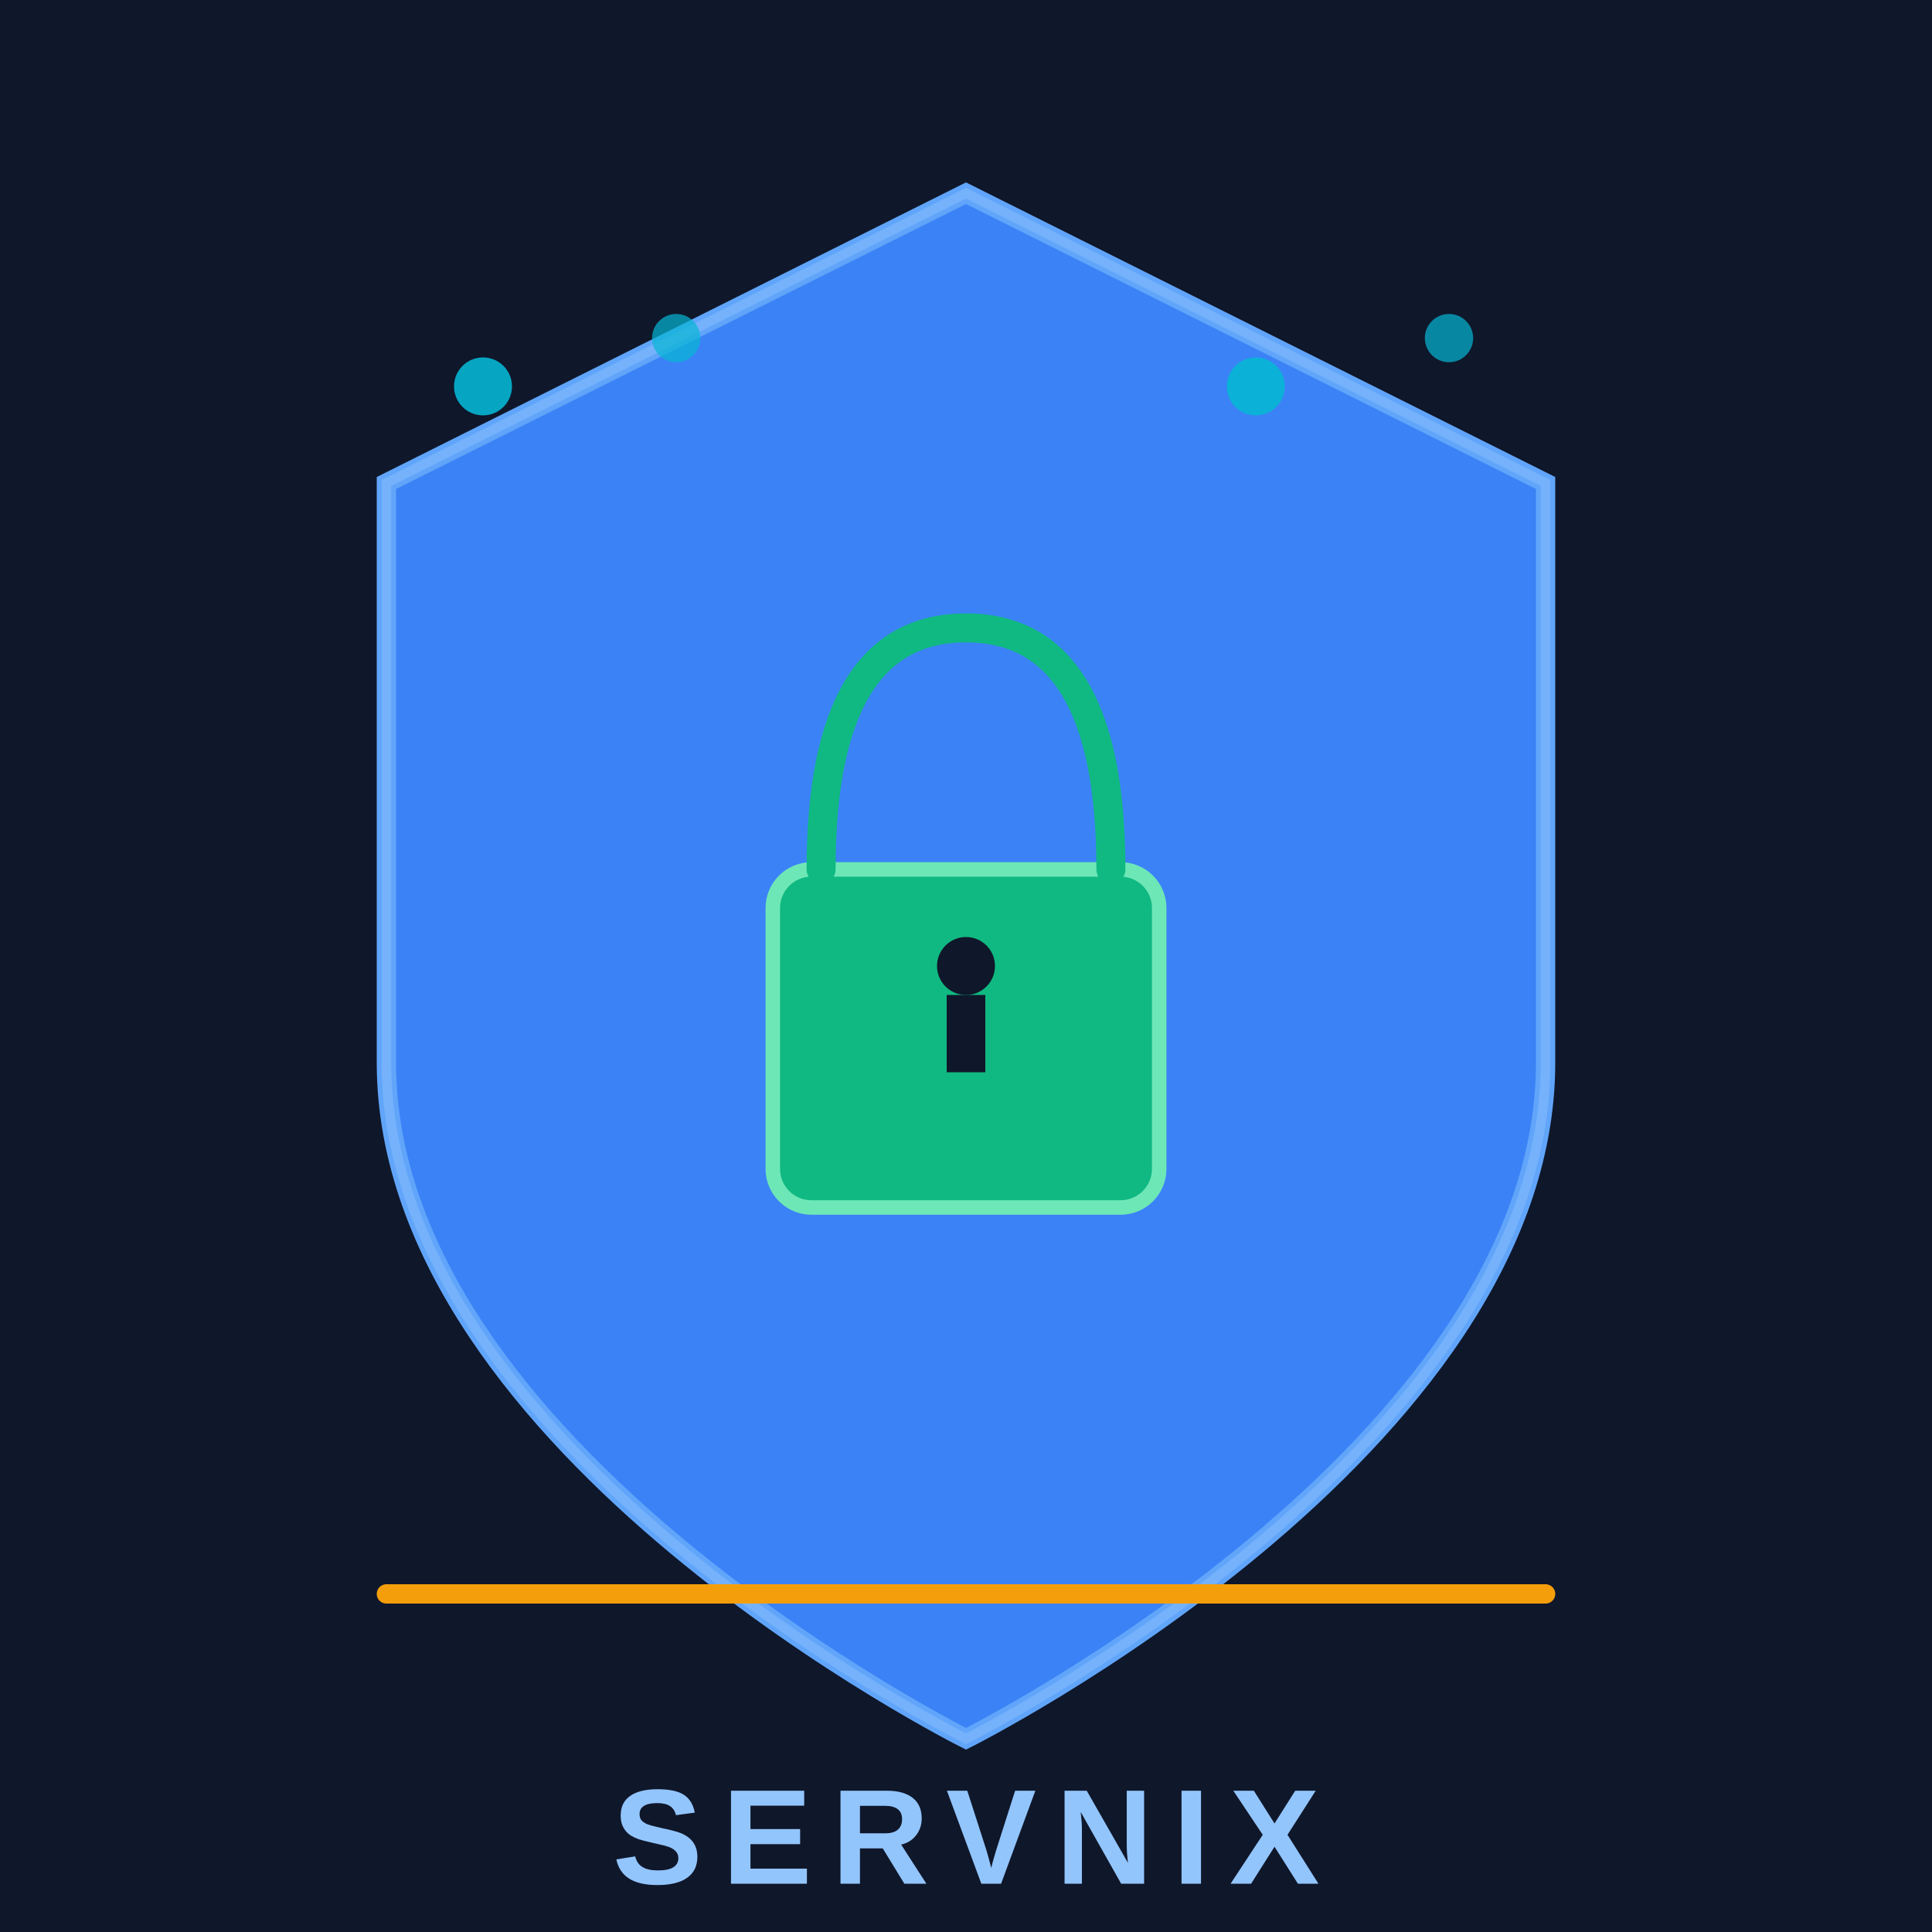
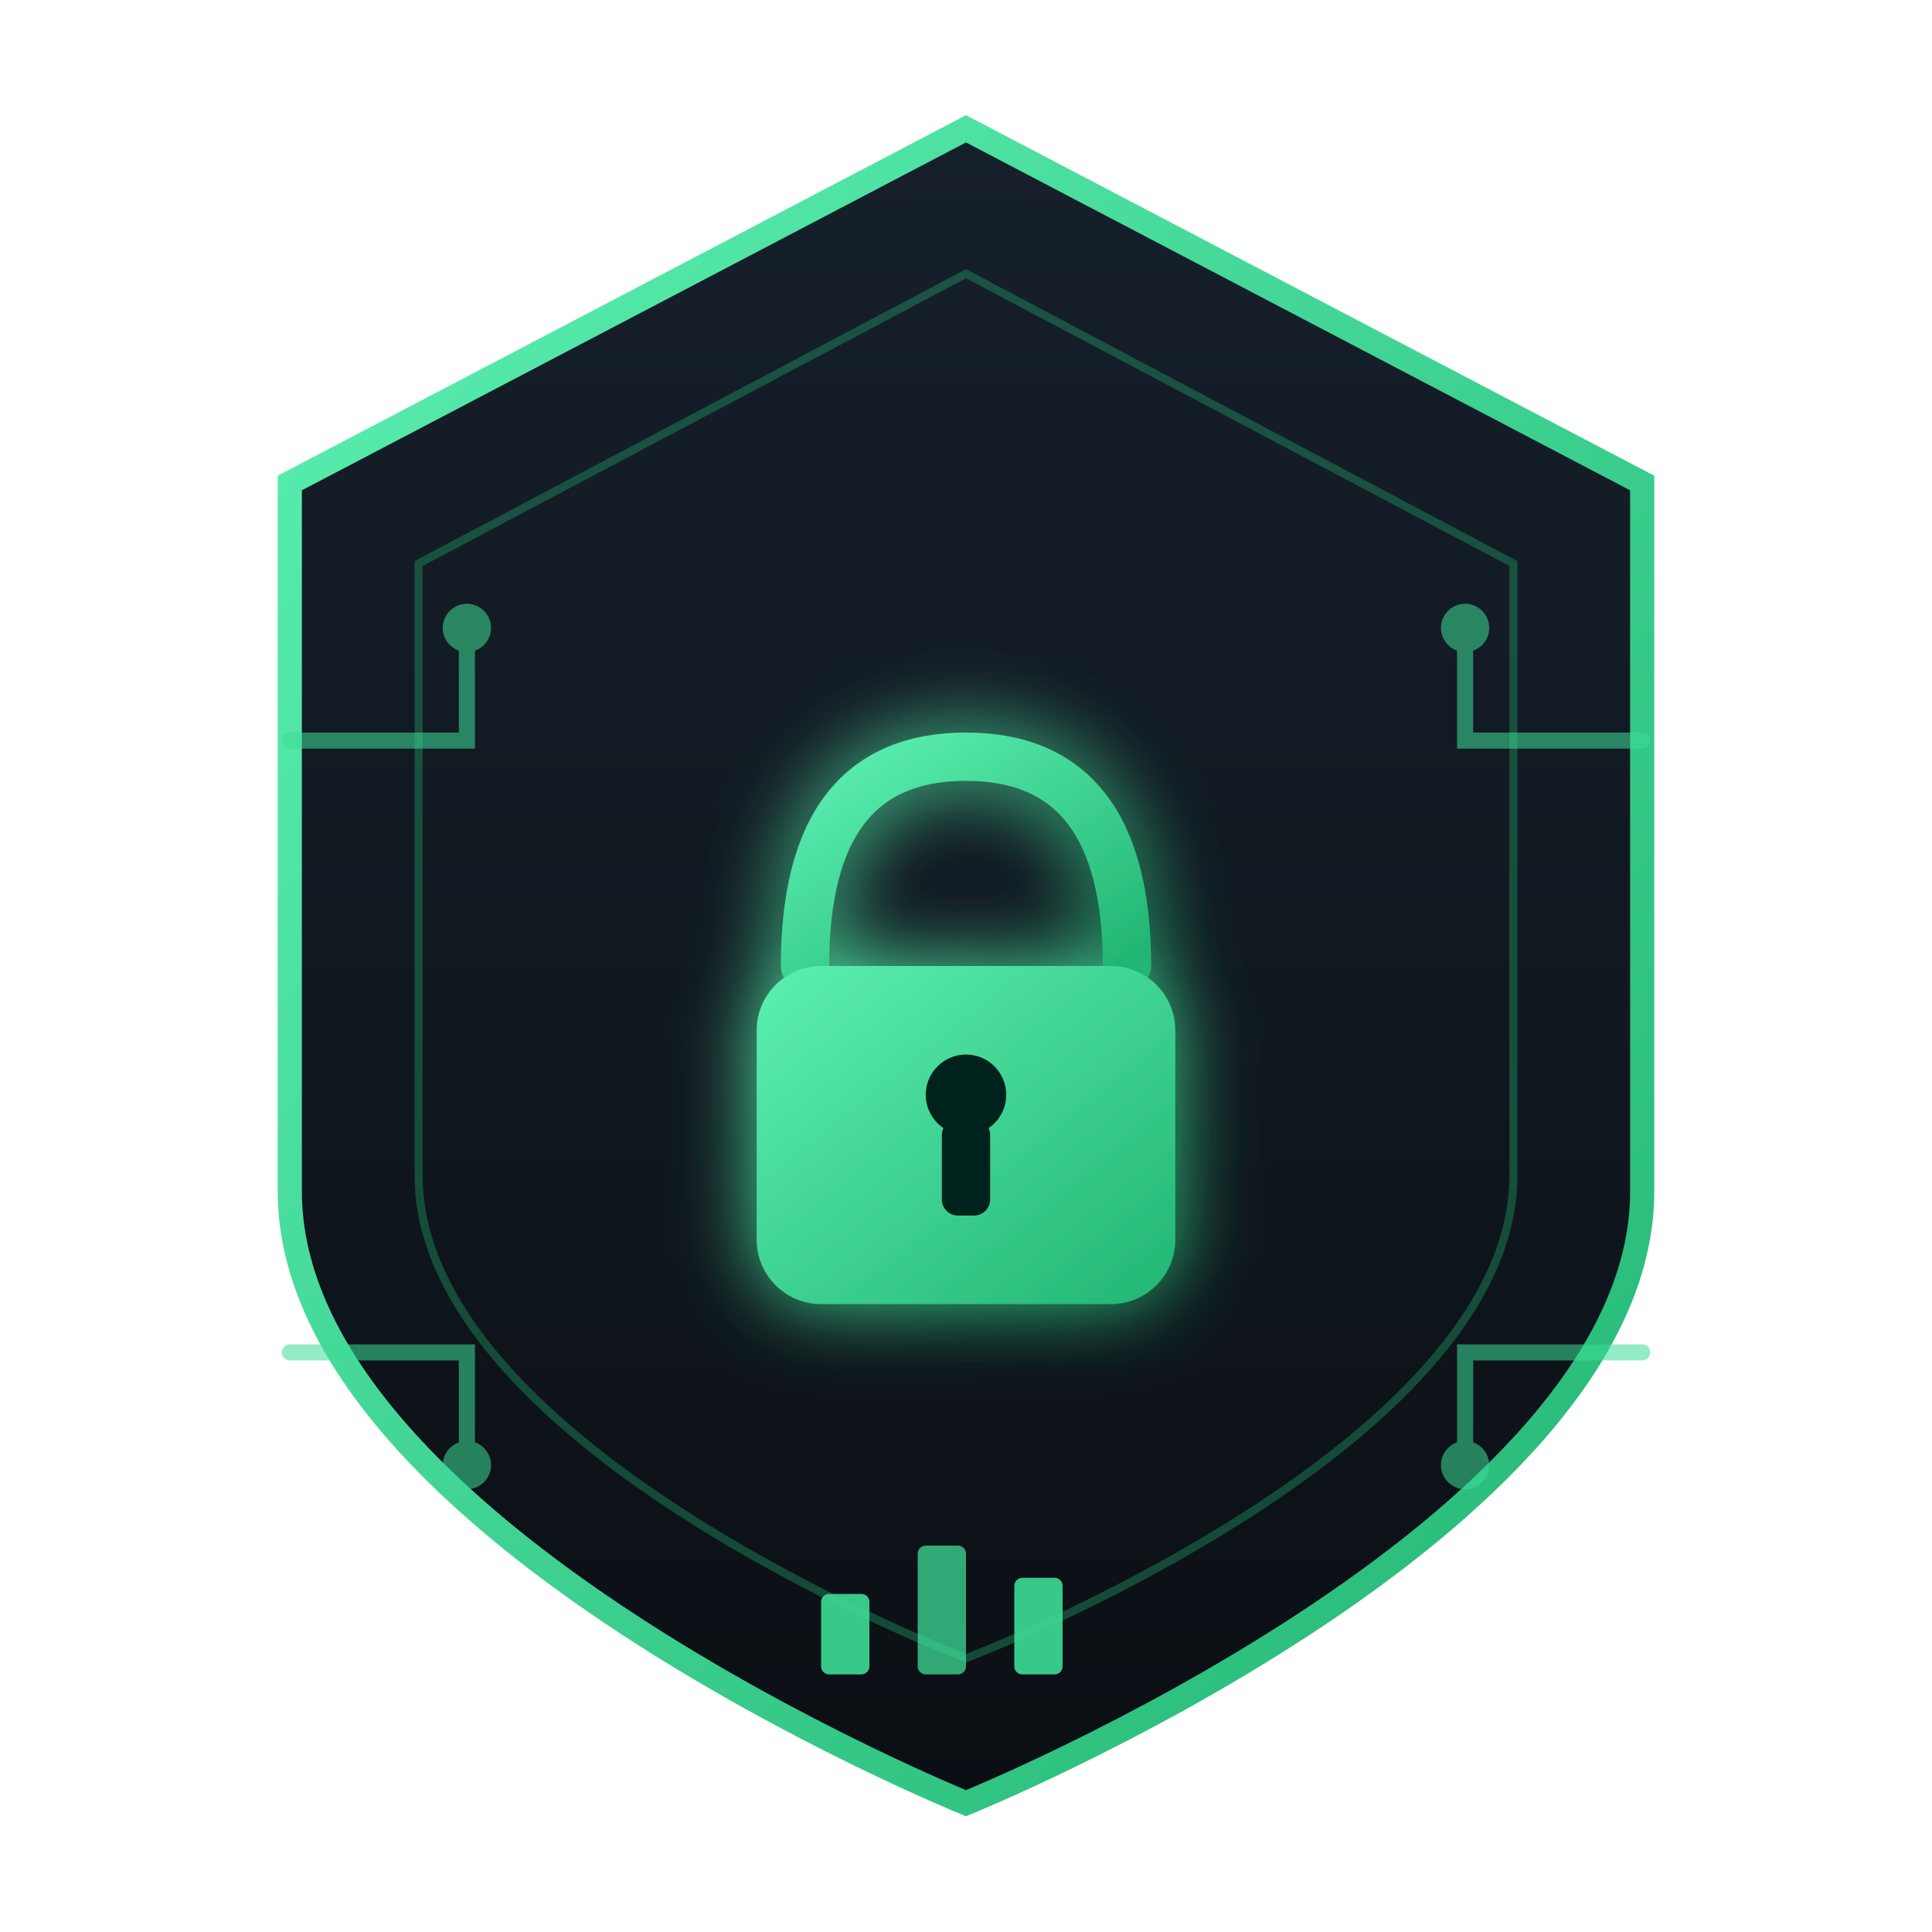
- <svg xmlns="http://www.w3.org/2000/svg" width="200" height="200" viewBox="0 0 200 200">
-   <rect width="200" height="200" fill="#0f172a" />
-   <path d="M 100 20 L 160 50 L 160 110 C 160 150 100 180 100 180 C 100 180 40 150 40 110 L 40 50 Z" fill="#3b82f6" stroke="#60a5fa" stroke-width="2" />
-   <path d="M 100 20 L 160 50 L 160 110 C 160 150 100 180 100 180 C 100 180 40 150 40 110 L 40 50 Z" fill="none" stroke="#93c5fd" stroke-width="1" opacity="0.4" />
-   <g transform="translate(100, 95)">
-     <rect x="-20" y="-5" width="40" height="35" rx="4" fill="#10b981" stroke="#6ee7b7" stroke-width="1.5" />
-     <path d="M -15 -5 Q -15 -30 0 -30 Q 15 -30 15 -5" fill="none" stroke="#10b981" stroke-width="3" stroke-linecap="round" />
-     <circle cx="0" cy="5" r="3" fill="#0f172a" />
-     <rect x="-2" y="8" width="4" height="8" fill="#0f172a" />
+ <svg xmlns="http://www.w3.org/2000/svg" width="240" height="240" viewBox="0 0 240 240">
+   <defs>
+     <linearGradient id="shieldFillDark" x1="0%" y1="0%" x2="0%" y2="100%">
+       <stop offset="0%" stop-color="#16202b" />
+       <stop offset="100%" stop-color="#0b0f14" />
+     </linearGradient>
+     <linearGradient id="accentGradDark" x1="0%" y1="0%" x2="100%" y2="100%">
+       <stop offset="0%" stop-color="#5cf0b2" />
+       <stop offset="100%" stop-color="#22b573" />
+     </linearGradient>
+     <filter id="glowDark" x="-60%" y="-60%" width="220%" height="220%">
+       <feGaussianBlur stdDeviation="5" result="blur" />
+       <feMerge>
+         <feMergeNode in="blur" />
+         <feMergeNode in="SourceGraphic" />
+       </feMerge>
+     </filter>
+   </defs>
+   <path d="M120 16 L204 60 L204 148 C204 190 120 224 120 224 C120 224 36 190 36 148 L36 60 Z" fill="url(#shieldFillDark)" stroke="url(#accentGradDark)" stroke-width="3" />
+   <path d="M120 34 L188 70 L188 146 C188 180 120 206 120 206 C120 206 52 180 52 146 L52 70 Z" fill="none" stroke="#22b573" stroke-width="1" opacity="0.35" />
+   <g stroke="#3ddc97" stroke-width="2" fill="none" opacity="0.55" stroke-linecap="round">
+     <path d="M36 92 L58 92 L58 78" />
+     <path d="M204 92 L182 92 L182 78" />
+     <path d="M36 168 L58 168 L58 182" />
+     <path d="M204 168 L182 168 L182 182" />
+     <circle cx="58" cy="78" r="3" fill="#3ddc97" stroke="none" />
+     <circle cx="182" cy="78" r="3" fill="#3ddc97" stroke="none" />
+     <circle cx="58" cy="182" r="3" fill="#3ddc97" stroke="none" />
+     <circle cx="182" cy="182" r="3" fill="#3ddc97" stroke="none" />
  </g>
-   <circle cx="50" cy="40" r="3" fill="#06b6d4" opacity="0.9" />
-   <circle cx="70" cy="35" r="2.5" fill="#06b6d4" opacity="0.7" />
-   <circle cx="130" cy="40" r="3" fill="#06b6d4" opacity="0.9" />
-   <circle cx="150" cy="35" r="2.5" fill="#06b6d4" opacity="0.7" />
-   <line x1="40" y1="165" x2="160" y2="165" stroke="#f59e0b" stroke-width="2" stroke-linecap="round" />
-   <text x="100" y="195" font-family="Arial, sans-serif" font-size="14" font-weight="bold" fill="#93c5fd" text-anchor="middle" letter-spacing="2">SERVNIX</text>
+   <g transform="translate(120, 128)" filter="url(#glowDark)">
+     <path d="M -20 -8 Q -20 -34 0 -34 Q 20 -34 20 -8" fill="none" stroke="url(#accentGradDark)" stroke-width="6" stroke-linecap="round" />
+     <rect x="-26" y="-8" width="52" height="42" rx="8" fill="url(#accentGradDark)" />
+     <circle cx="0" cy="8" r="5" fill="#06231a" />
+     <rect x="-3" y="11" width="6" height="12" rx="2" fill="#06231a" />
+   </g>
+   <g fill="#3ddc97">
+     <rect x="102" y="198" width="6" height="10" rx="1" opacity="0.9" />
+     <rect x="114" y="192" width="6" height="16" rx="1" opacity="0.75" />
+     <rect x="126" y="196" width="6" height="12" rx="1" opacity="0.9" />
+   </g>
</svg>
